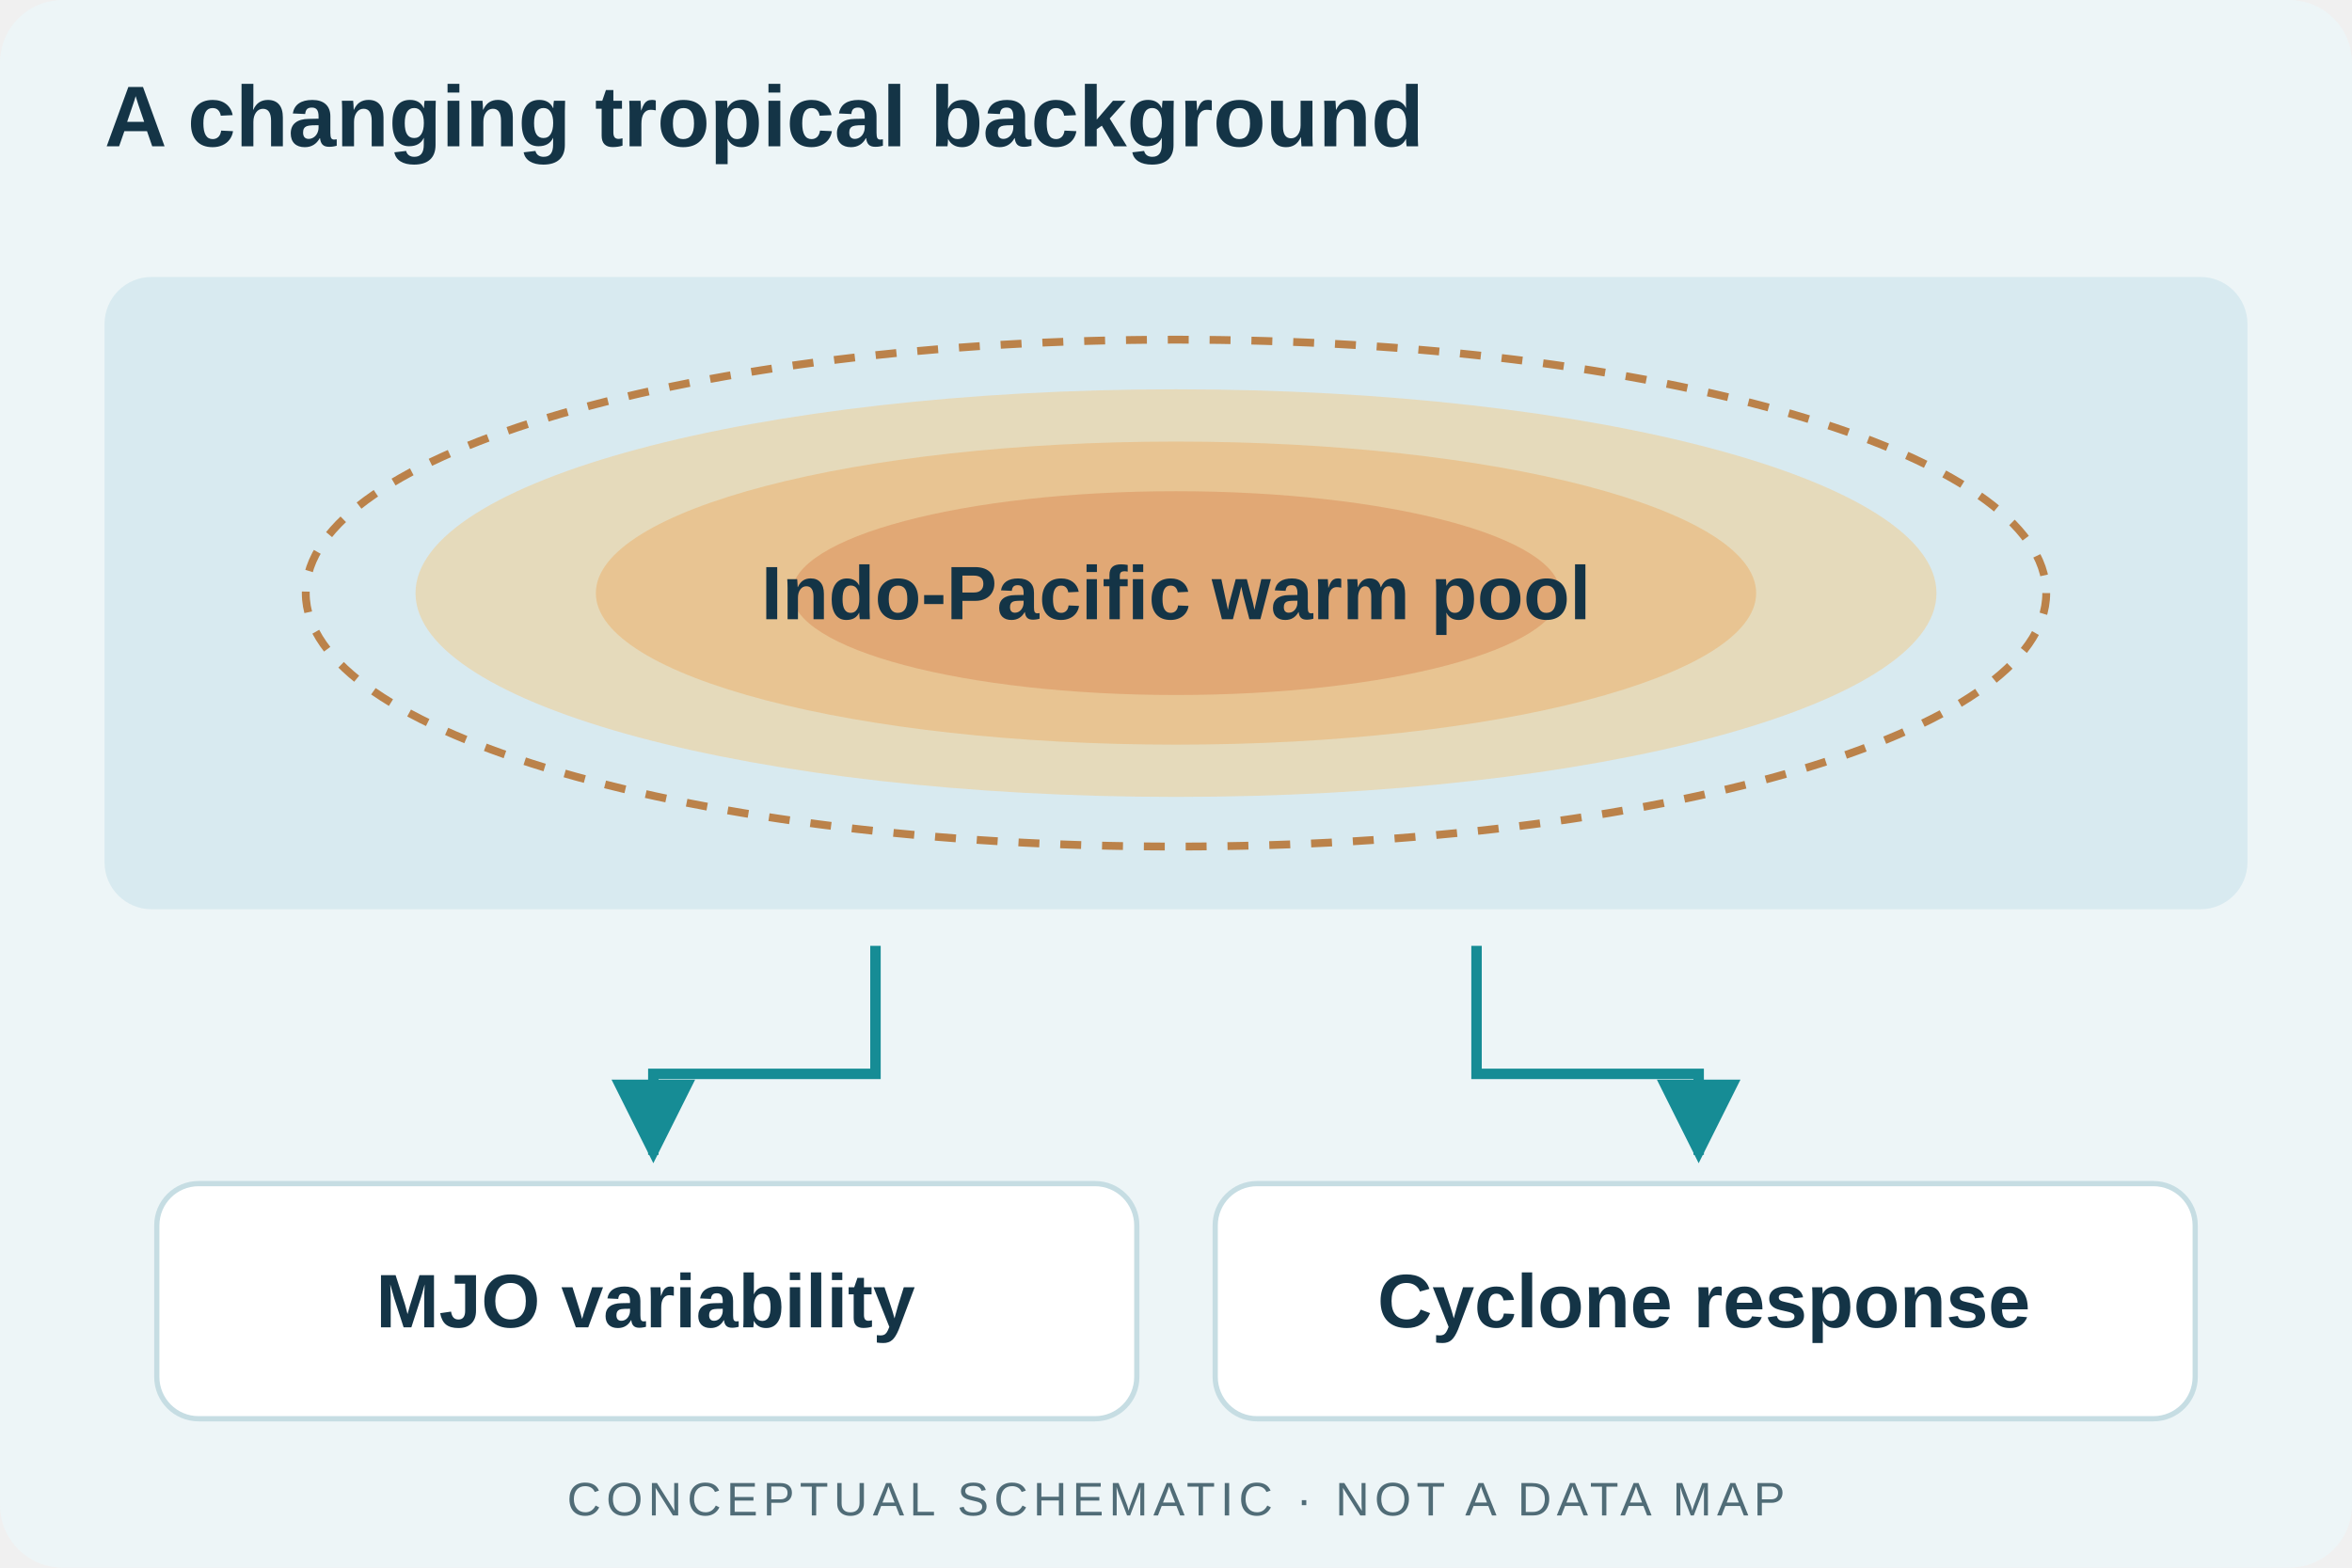
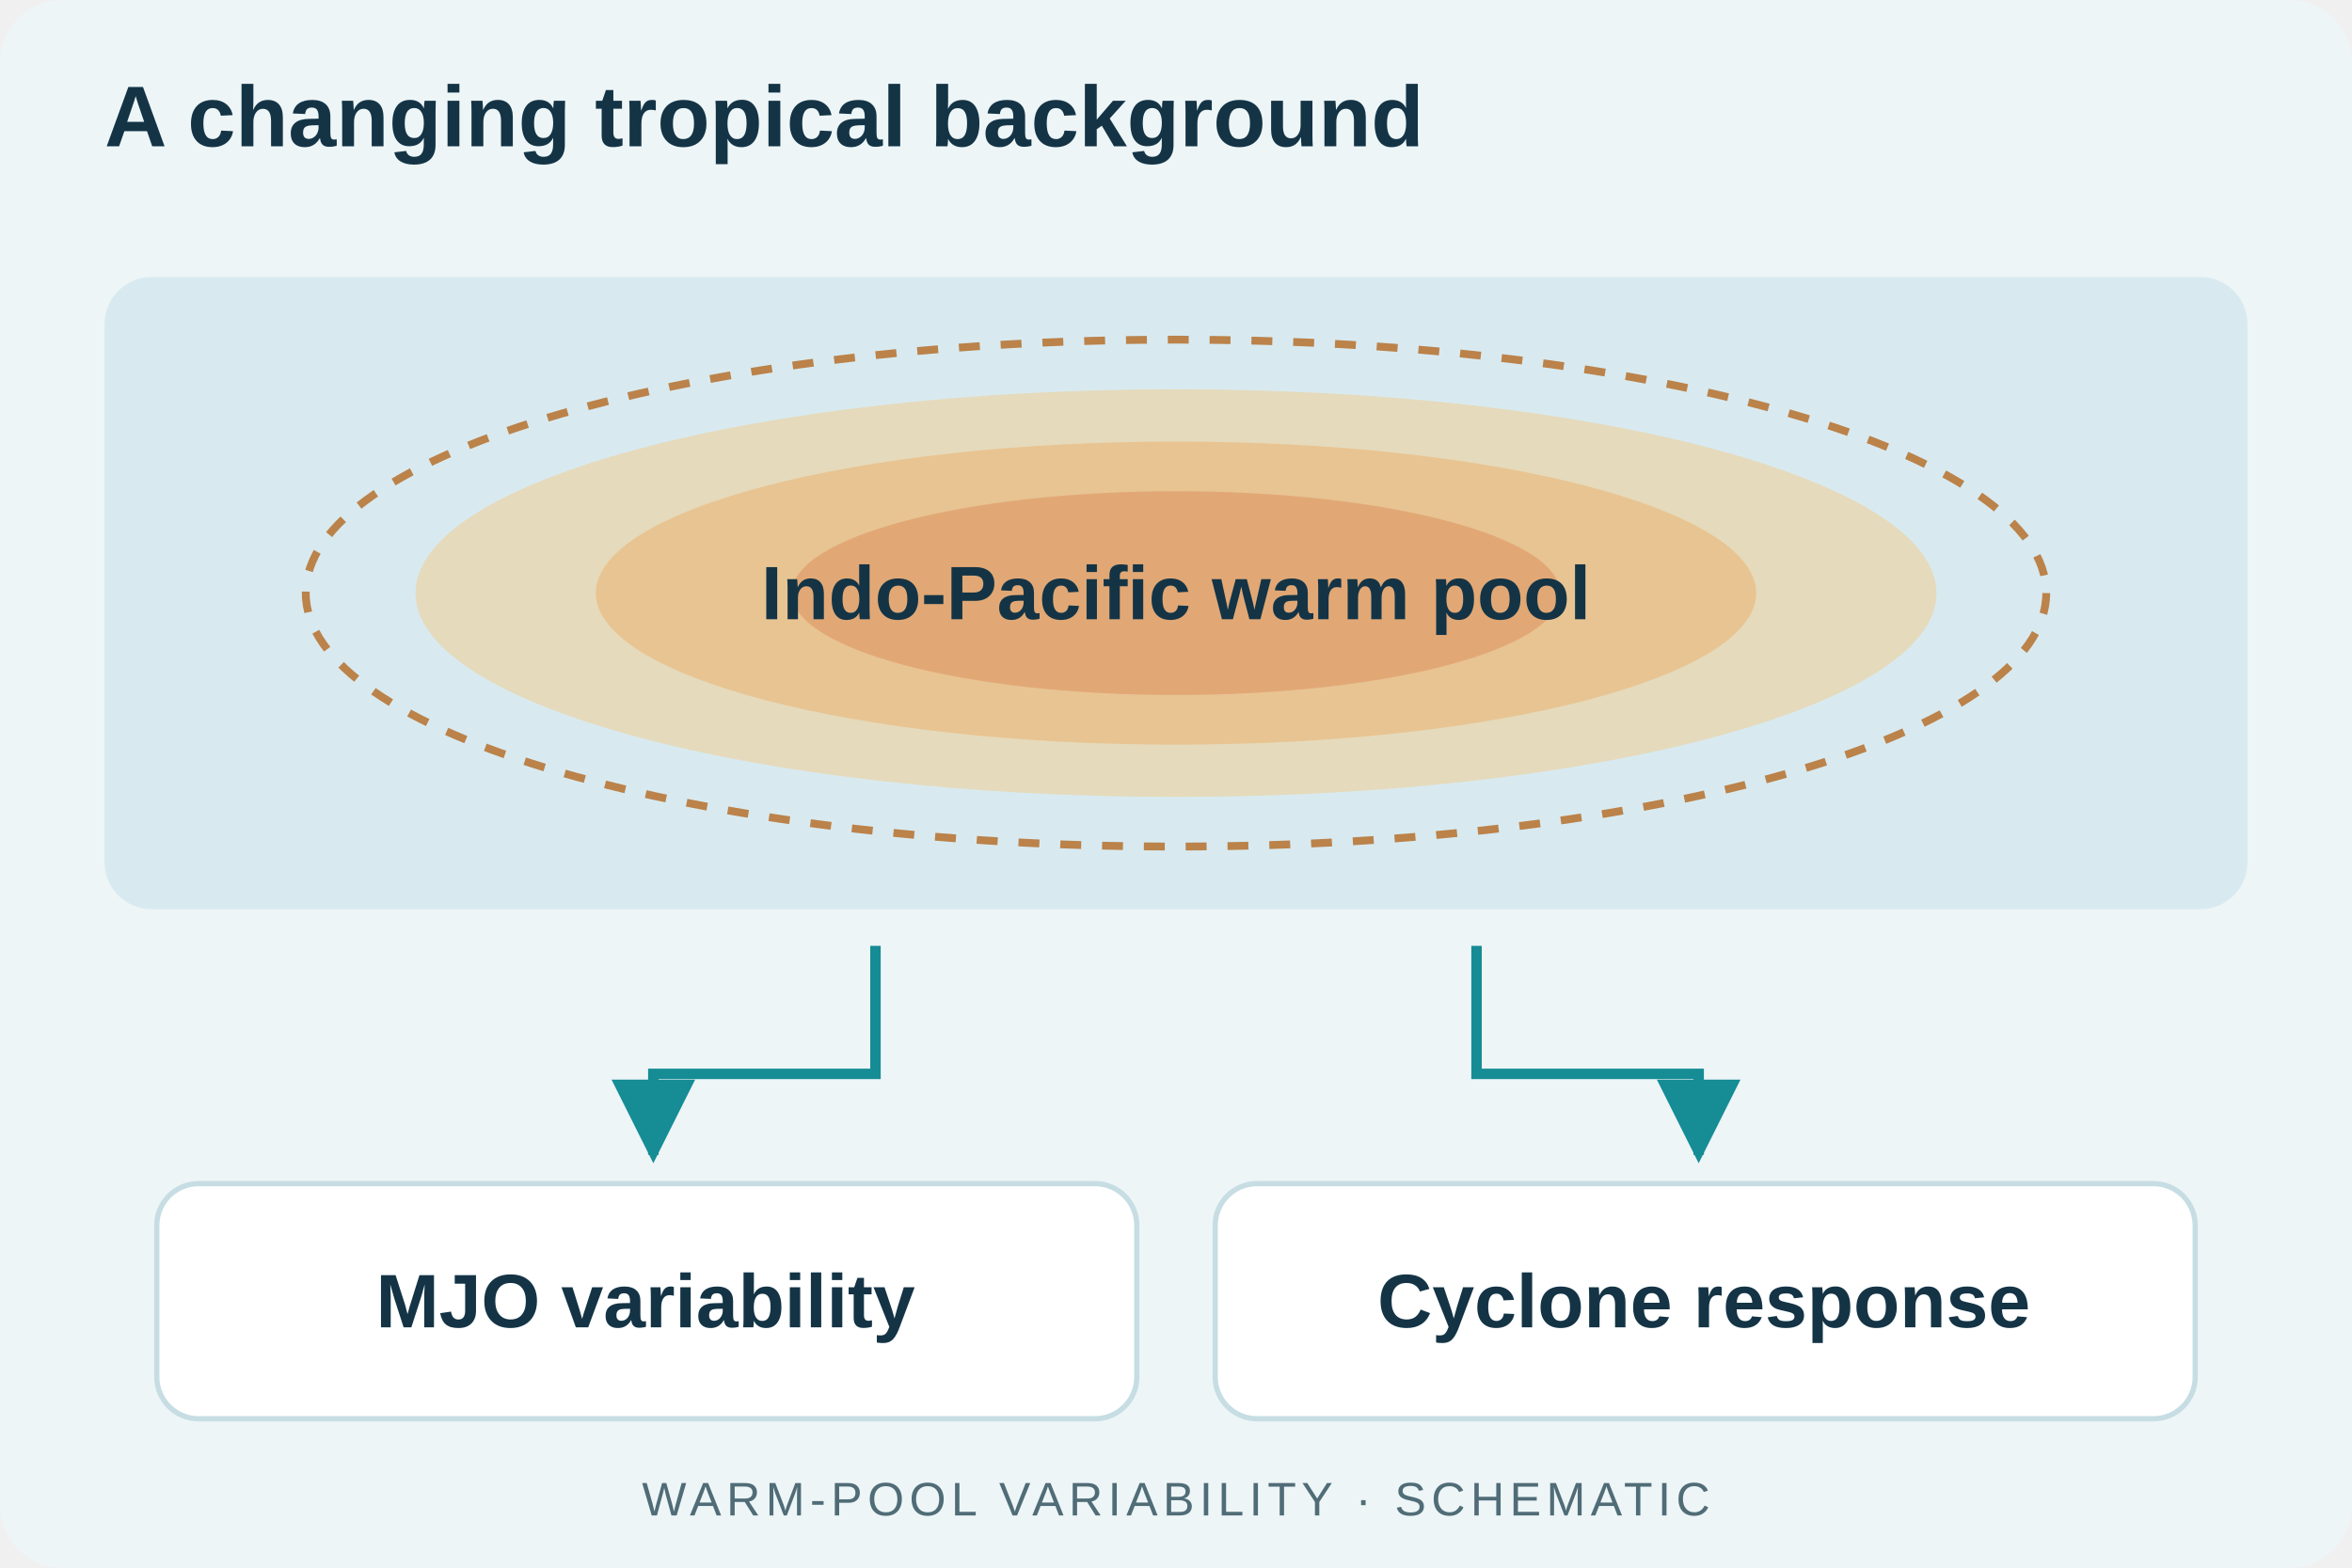
<svg xmlns="http://www.w3.org/2000/svg" width="900" height="600" viewBox="0 0 900 600" role="img" aria-labelledby="title desc">
  <defs>
    <linearGradient id="ocean" x1="0" y1="0" x2="1" y2="1">
      <stop stop-color="#147e95" />
      <stop offset="1" stop-color="#063950" />
    </linearGradient>
    <linearGradient id="ice" x2="0" y2="1">
      <stop stop-color="#ffffff" />
      <stop offset="1" stop-color="#a9dce9" />
    </linearGradient>
    <marker id="arrow" viewBox="0 0 10 10" refX="9" refY="5" markerWidth="8" markerHeight="8" orient="auto-start-reverse">
      <path d="M0 0L10 5L0 10Z" fill="#168c95" />
    </marker>
    <marker id="gold-arrow" viewBox="0 0 10 10" refX="9" refY="5" markerWidth="7" markerHeight="7" orient="auto-start-reverse">
      <path d="M0 0L10 5L0 10Z" fill="#efba65" />
    </marker>
    <pattern id="grid" width="45" height="45" patternUnits="userSpaceOnUse">
      <path d="M45 0H0V45" fill="none" stroke="#a4cfda" stroke-opacity=".11" />
    </pattern>
  </defs>
  <style>text{font-family:Arial,Helvetica,sans-serif;fill:#143446}.title{font-size:33px;font-weight:600}.label{font-size:29px;font-weight:600}.small{font-size:22px;fill:#506c77}.micro{font-size:18px;letter-spacing:2px;fill:#506c77}.line{fill:none;stroke:#168c95;stroke-width:4;marker-end:url(#arrow)}.node{fill:#fff;stroke:#c6dde3;stroke-width:2}</style>
  <rect width="900" height="600" rx="24" fill="#edf5f7" />
  <text class="title" x="40" y="56">A changing tropical background</text>
  <rect x="40" y="106" width="820" height="242" rx="18" fill="#d8eaf0" />
  <ellipse cx="450" cy="227" rx="291" ry="78" fill="#f1cc90" opacity=".55" />
  <ellipse cx="450" cy="227" rx="222" ry="58" fill="#eab677" opacity=".6" />
  <ellipse cx="450" cy="227" rx="147" ry="39" fill="#dc9662" opacity=".6" />
  <ellipse cx="450" cy="227" rx="333" ry="97" fill="none" stroke="#bb824a" stroke-width="3" stroke-dasharray="8 8" />
  <text class="label" text-anchor="middle" x="450" y="237">Indo-Pacific warm pool</text>
  <path class="line" d="M335 362V411H250V442" />
  <path class="line" d="M565 362V411H650V442" />
  <rect class="node" x="60" y="453" width="375" height="90" rx="16" />
  <text class="label" text-anchor="middle" x="247" y="508">MJO variability</text>
  <rect class="node" x="465" y="453" width="375" height="90" rx="16" />
  <text class="label" text-anchor="middle" x="652" y="508">Cyclone response</text>
-   <text class="micro" text-anchor="middle" x="450" y="580">CONCEPTUAL SCHEMATIC · NOT A DATA MAP</text>
+   <text class="micro" text-anchor="middle" x="450" y="580">WARM-POOL VARIABILITY · SCHEMATIC</text>
</svg>
